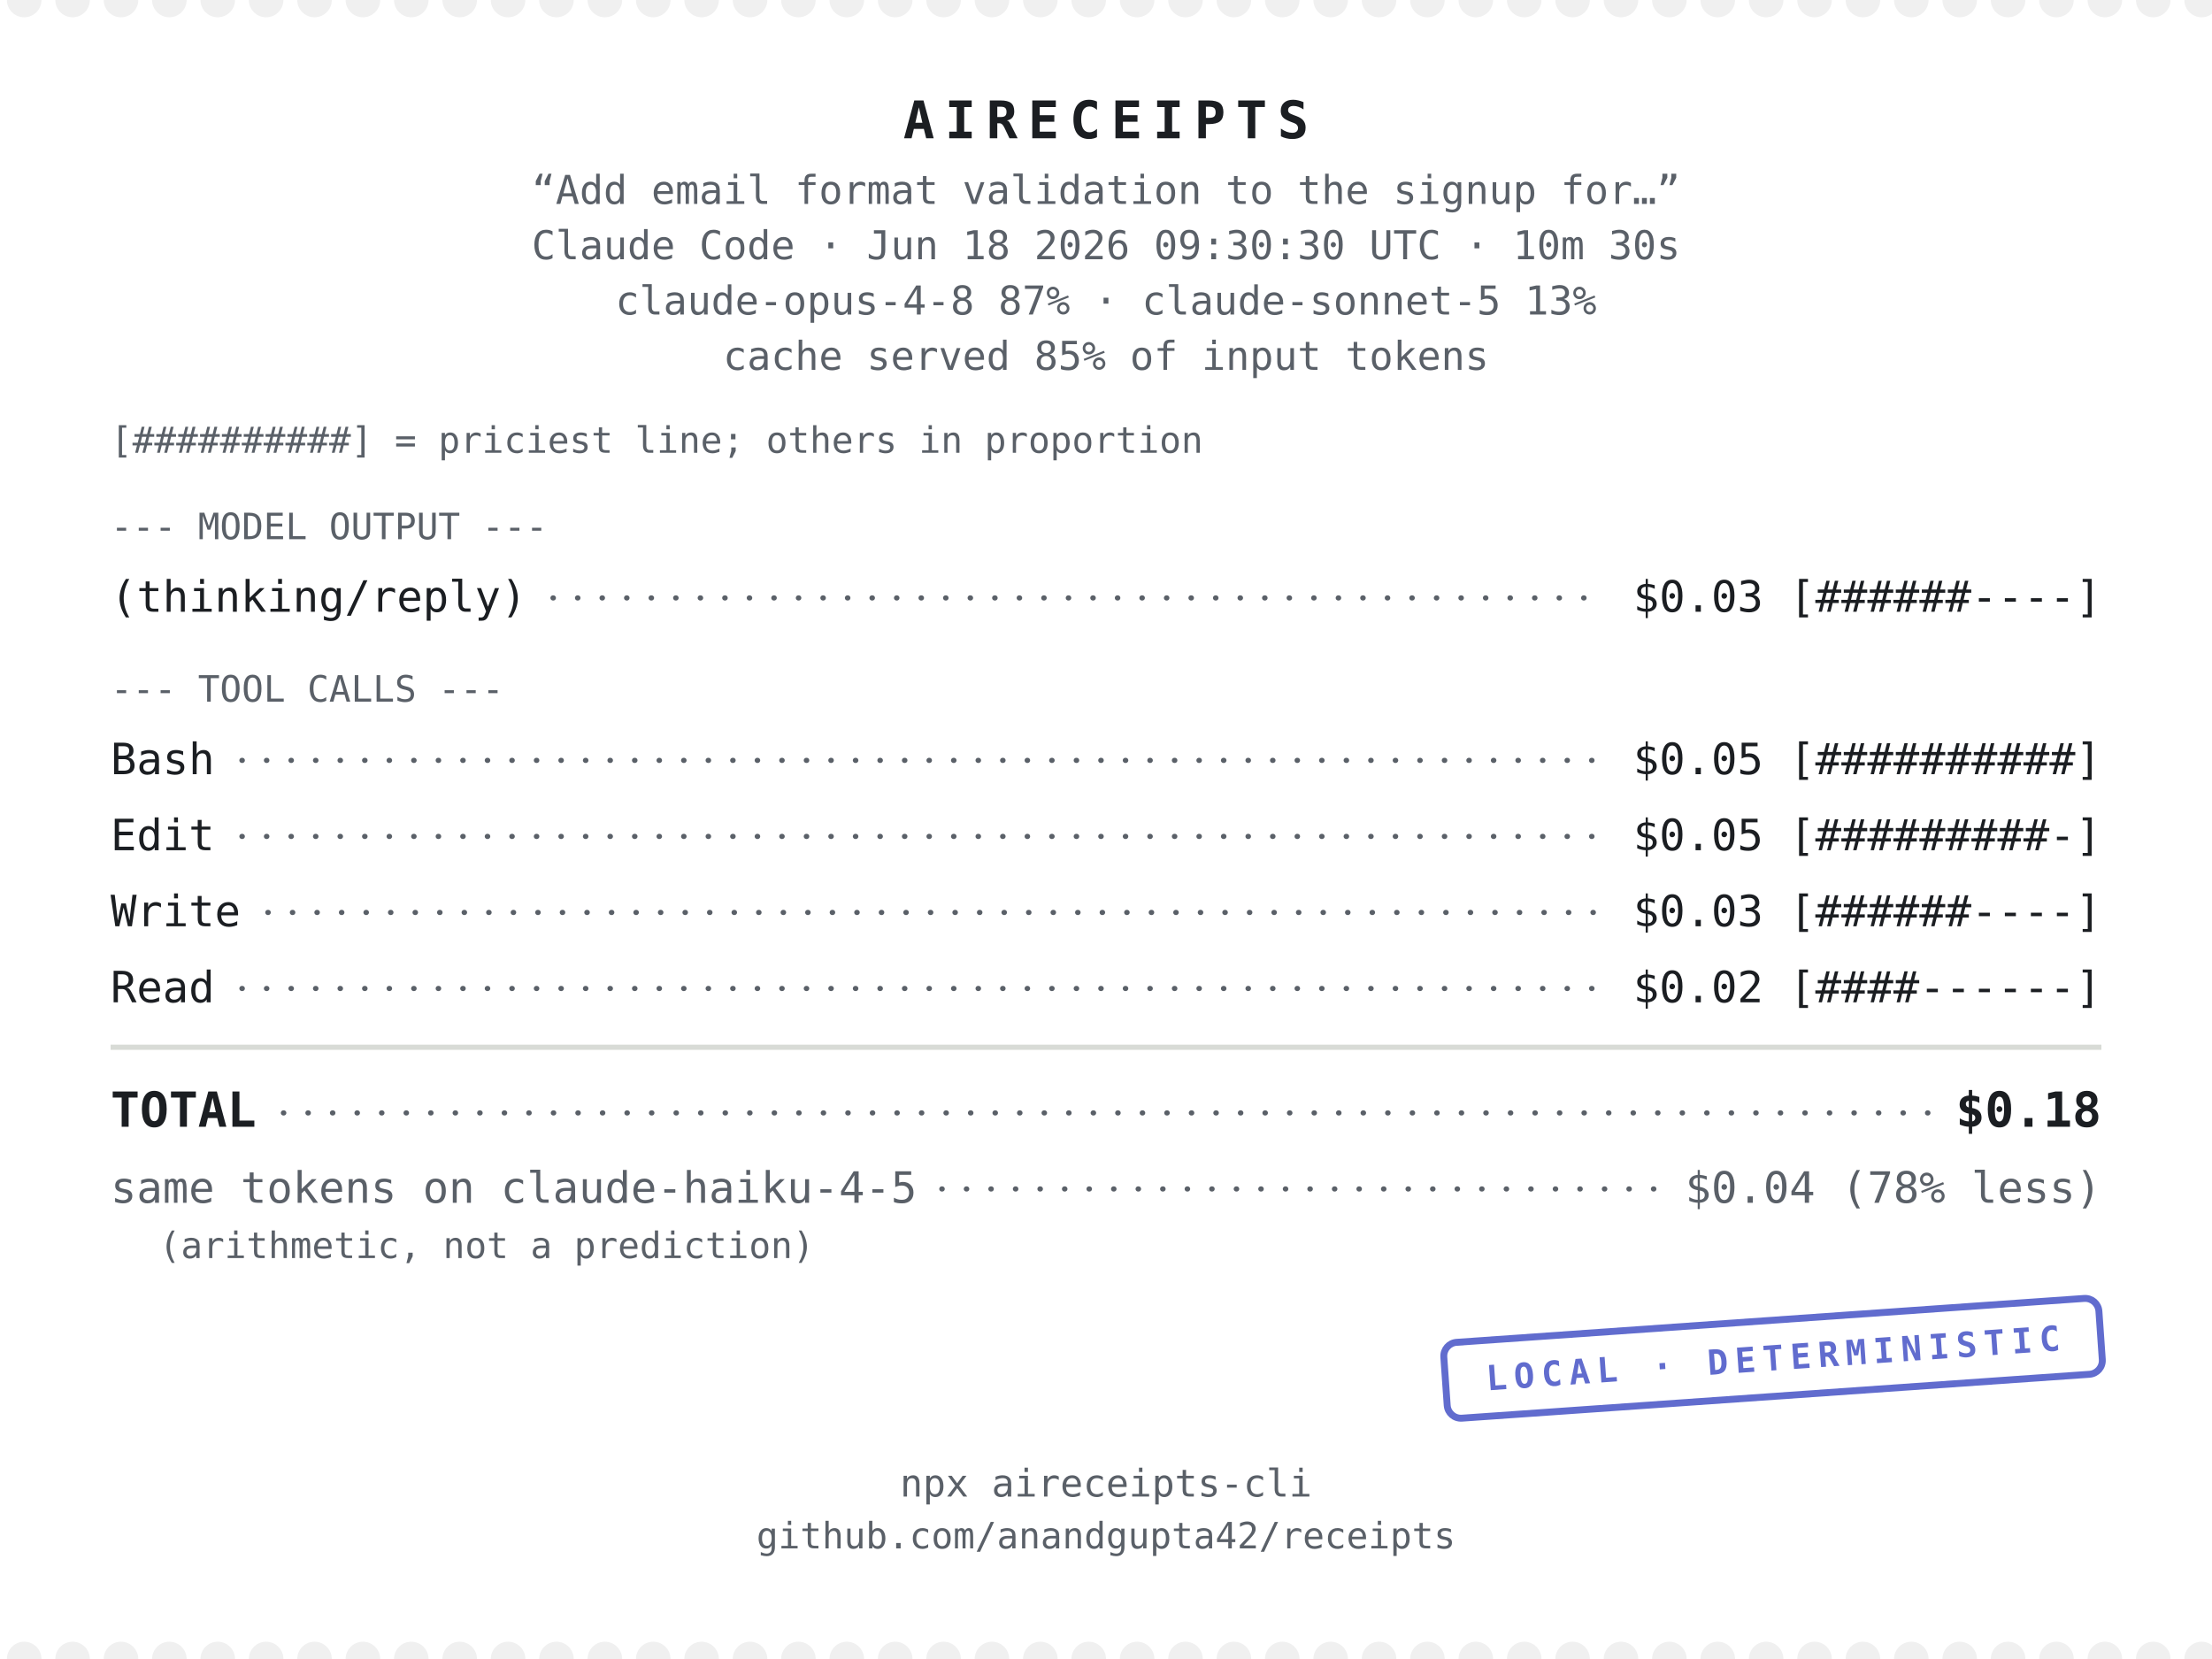
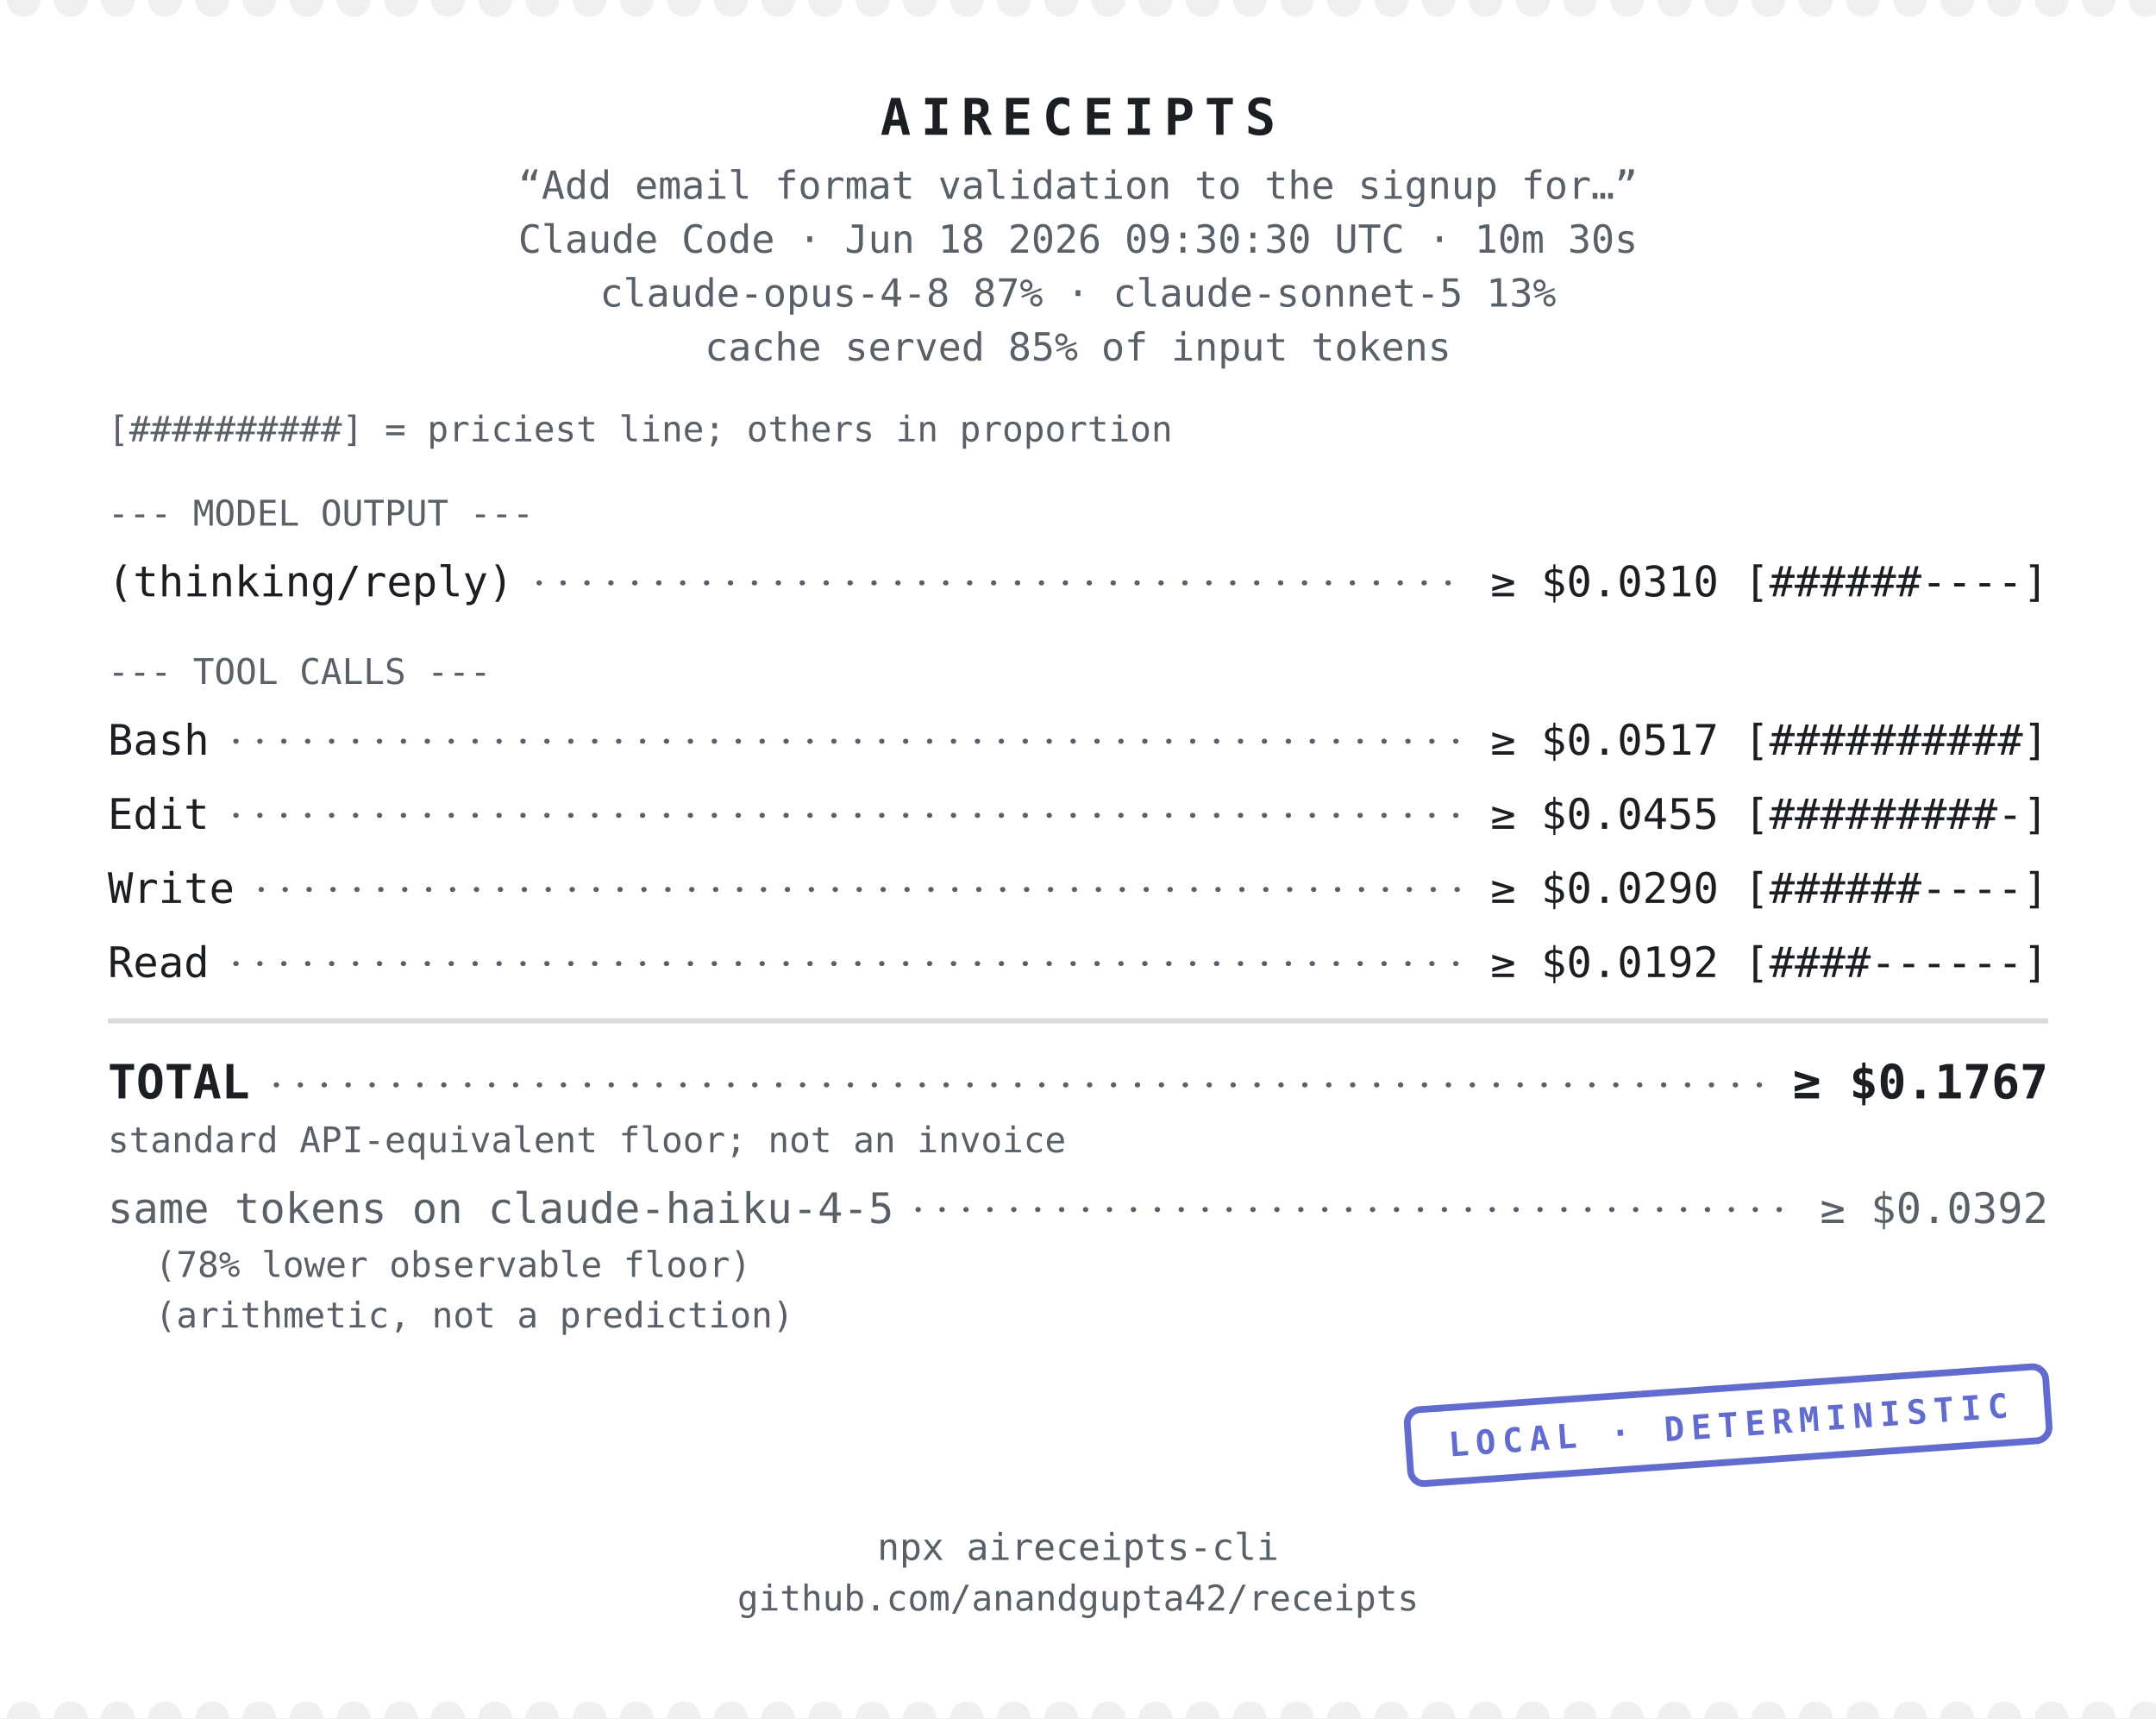
- <svg xmlns="http://www.w3.org/2000/svg" width="640" height="480" viewBox="0 0 640 480" font-family="&quot;SF Mono&quot;,&quot;Cascadia Code&quot;,&quot;JetBrains Mono&quot;,Menlo,Consolas,monospace" role="img" aria-label="aireceipts cost receipt">
+ <svg xmlns="http://www.w3.org/2000/svg" width="640" height="510" viewBox="0 0 640 510" font-family="&quot;SF Mono&quot;,&quot;Cascadia Code&quot;,&quot;JetBrains Mono&quot;,Menlo,Consolas,monospace" role="img" aria-label="aireceipts cost receipt">
  <g transform="translate(0 0)">
    <defs>
-       <mask id="perf-0" maskUnits="userSpaceOnUse" x="-5" y="-5" width="650" height="490">
-         <rect x="0" y="0" width="640" height="480" fill="#FFFFFF" />
+       <mask id="perf-0" maskUnits="userSpaceOnUse" x="-5" y="-5" width="650" height="520">
+         <rect x="0" y="0" width="640" height="510" fill="#FFFFFF" />
        <g class="perf-top">
          <circle cx="7" cy="0" r="5" fill="#000000" />
          <circle cx="21" cy="0" r="5" fill="#000000" />
          <circle cx="35" cy="0" r="5" fill="#000000" />
          <circle cx="49" cy="0" r="5" fill="#000000" />
          <circle cx="63" cy="0" r="5" fill="#000000" />
          <circle cx="77" cy="0" r="5" fill="#000000" />
          <circle cx="91" cy="0" r="5" fill="#000000" />
          <circle cx="105" cy="0" r="5" fill="#000000" />
          <circle cx="119" cy="0" r="5" fill="#000000" />
          <circle cx="133" cy="0" r="5" fill="#000000" />
          <circle cx="147" cy="0" r="5" fill="#000000" />
          <circle cx="161" cy="0" r="5" fill="#000000" />
          <circle cx="175" cy="0" r="5" fill="#000000" />
          <circle cx="189" cy="0" r="5" fill="#000000" />
          <circle cx="203" cy="0" r="5" fill="#000000" />
          <circle cx="217" cy="0" r="5" fill="#000000" />
          <circle cx="231" cy="0" r="5" fill="#000000" />
          <circle cx="245" cy="0" r="5" fill="#000000" />
          <circle cx="259" cy="0" r="5" fill="#000000" />
          <circle cx="273" cy="0" r="5" fill="#000000" />
          <circle cx="287" cy="0" r="5" fill="#000000" />
          <circle cx="301" cy="0" r="5" fill="#000000" />
          <circle cx="315" cy="0" r="5" fill="#000000" />
          <circle cx="329" cy="0" r="5" fill="#000000" />
          <circle cx="343" cy="0" r="5" fill="#000000" />
          <circle cx="357" cy="0" r="5" fill="#000000" />
          <circle cx="371" cy="0" r="5" fill="#000000" />
          <circle cx="385" cy="0" r="5" fill="#000000" />
          <circle cx="399" cy="0" r="5" fill="#000000" />
          <circle cx="413" cy="0" r="5" fill="#000000" />
          <circle cx="427" cy="0" r="5" fill="#000000" />
          <circle cx="441" cy="0" r="5" fill="#000000" />
          <circle cx="455" cy="0" r="5" fill="#000000" />
          <circle cx="469" cy="0" r="5" fill="#000000" />
          <circle cx="483" cy="0" r="5" fill="#000000" />
          <circle cx="497" cy="0" r="5" fill="#000000" />
          <circle cx="511" cy="0" r="5" fill="#000000" />
          <circle cx="525" cy="0" r="5" fill="#000000" />
          <circle cx="539" cy="0" r="5" fill="#000000" />
          <circle cx="553" cy="0" r="5" fill="#000000" />
          <circle cx="567" cy="0" r="5" fill="#000000" />
          <circle cx="581" cy="0" r="5" fill="#000000" />
          <circle cx="595" cy="0" r="5" fill="#000000" />
          <circle cx="609" cy="0" r="5" fill="#000000" />
          <circle cx="623" cy="0" r="5" fill="#000000" />
          <circle cx="637" cy="0" r="5" fill="#000000" />
        </g>
        <g class="perf-bottom">
-           <circle cx="7" cy="480" r="5" fill="#000000" />
-           <circle cx="21" cy="480" r="5" fill="#000000" />
-           <circle cx="35" cy="480" r="5" fill="#000000" />
-           <circle cx="49" cy="480" r="5" fill="#000000" />
-           <circle cx="63" cy="480" r="5" fill="#000000" />
-           <circle cx="77" cy="480" r="5" fill="#000000" />
-           <circle cx="91" cy="480" r="5" fill="#000000" />
-           <circle cx="105" cy="480" r="5" fill="#000000" />
-           <circle cx="119" cy="480" r="5" fill="#000000" />
-           <circle cx="133" cy="480" r="5" fill="#000000" />
-           <circle cx="147" cy="480" r="5" fill="#000000" />
-           <circle cx="161" cy="480" r="5" fill="#000000" />
-           <circle cx="175" cy="480" r="5" fill="#000000" />
-           <circle cx="189" cy="480" r="5" fill="#000000" />
-           <circle cx="203" cy="480" r="5" fill="#000000" />
-           <circle cx="217" cy="480" r="5" fill="#000000" />
-           <circle cx="231" cy="480" r="5" fill="#000000" />
-           <circle cx="245" cy="480" r="5" fill="#000000" />
-           <circle cx="259" cy="480" r="5" fill="#000000" />
-           <circle cx="273" cy="480" r="5" fill="#000000" />
-           <circle cx="287" cy="480" r="5" fill="#000000" />
-           <circle cx="301" cy="480" r="5" fill="#000000" />
-           <circle cx="315" cy="480" r="5" fill="#000000" />
-           <circle cx="329" cy="480" r="5" fill="#000000" />
-           <circle cx="343" cy="480" r="5" fill="#000000" />
-           <circle cx="357" cy="480" r="5" fill="#000000" />
-           <circle cx="371" cy="480" r="5" fill="#000000" />
-           <circle cx="385" cy="480" r="5" fill="#000000" />
-           <circle cx="399" cy="480" r="5" fill="#000000" />
-           <circle cx="413" cy="480" r="5" fill="#000000" />
-           <circle cx="427" cy="480" r="5" fill="#000000" />
-           <circle cx="441" cy="480" r="5" fill="#000000" />
-           <circle cx="455" cy="480" r="5" fill="#000000" />
-           <circle cx="469" cy="480" r="5" fill="#000000" />
-           <circle cx="483" cy="480" r="5" fill="#000000" />
-           <circle cx="497" cy="480" r="5" fill="#000000" />
-           <circle cx="511" cy="480" r="5" fill="#000000" />
-           <circle cx="525" cy="480" r="5" fill="#000000" />
-           <circle cx="539" cy="480" r="5" fill="#000000" />
-           <circle cx="553" cy="480" r="5" fill="#000000" />
-           <circle cx="567" cy="480" r="5" fill="#000000" />
-           <circle cx="581" cy="480" r="5" fill="#000000" />
-           <circle cx="595" cy="480" r="5" fill="#000000" />
-           <circle cx="609" cy="480" r="5" fill="#000000" />
-           <circle cx="623" cy="480" r="5" fill="#000000" />
-           <circle cx="637" cy="480" r="5" fill="#000000" />
+           <circle cx="7" cy="510" r="5" fill="#000000" />
+           <circle cx="21" cy="510" r="5" fill="#000000" />
+           <circle cx="35" cy="510" r="5" fill="#000000" />
+           <circle cx="49" cy="510" r="5" fill="#000000" />
+           <circle cx="63" cy="510" r="5" fill="#000000" />
+           <circle cx="77" cy="510" r="5" fill="#000000" />
+           <circle cx="91" cy="510" r="5" fill="#000000" />
+           <circle cx="105" cy="510" r="5" fill="#000000" />
+           <circle cx="119" cy="510" r="5" fill="#000000" />
+           <circle cx="133" cy="510" r="5" fill="#000000" />
+           <circle cx="147" cy="510" r="5" fill="#000000" />
+           <circle cx="161" cy="510" r="5" fill="#000000" />
+           <circle cx="175" cy="510" r="5" fill="#000000" />
+           <circle cx="189" cy="510" r="5" fill="#000000" />
+           <circle cx="203" cy="510" r="5" fill="#000000" />
+           <circle cx="217" cy="510" r="5" fill="#000000" />
+           <circle cx="231" cy="510" r="5" fill="#000000" />
+           <circle cx="245" cy="510" r="5" fill="#000000" />
+           <circle cx="259" cy="510" r="5" fill="#000000" />
+           <circle cx="273" cy="510" r="5" fill="#000000" />
+           <circle cx="287" cy="510" r="5" fill="#000000" />
+           <circle cx="301" cy="510" r="5" fill="#000000" />
+           <circle cx="315" cy="510" r="5" fill="#000000" />
+           <circle cx="329" cy="510" r="5" fill="#000000" />
+           <circle cx="343" cy="510" r="5" fill="#000000" />
+           <circle cx="357" cy="510" r="5" fill="#000000" />
+           <circle cx="371" cy="510" r="5" fill="#000000" />
+           <circle cx="385" cy="510" r="5" fill="#000000" />
+           <circle cx="399" cy="510" r="5" fill="#000000" />
+           <circle cx="413" cy="510" r="5" fill="#000000" />
+           <circle cx="427" cy="510" r="5" fill="#000000" />
+           <circle cx="441" cy="510" r="5" fill="#000000" />
+           <circle cx="455" cy="510" r="5" fill="#000000" />
+           <circle cx="469" cy="510" r="5" fill="#000000" />
+           <circle cx="483" cy="510" r="5" fill="#000000" />
+           <circle cx="497" cy="510" r="5" fill="#000000" />
+           <circle cx="511" cy="510" r="5" fill="#000000" />
+           <circle cx="525" cy="510" r="5" fill="#000000" />
+           <circle cx="539" cy="510" r="5" fill="#000000" />
+           <circle cx="553" cy="510" r="5" fill="#000000" />
+           <circle cx="567" cy="510" r="5" fill="#000000" />
+           <circle cx="581" cy="510" r="5" fill="#000000" />
+           <circle cx="595" cy="510" r="5" fill="#000000" />
+           <circle cx="609" cy="510" r="5" fill="#000000" />
+           <circle cx="623" cy="510" r="5" fill="#000000" />
+           <circle cx="637" cy="510" r="5" fill="#000000" />
        </g>
      </mask>
    </defs>
-     <rect x="0" y="0" width="640" height="480" fill="#FFFFFF" mask="url(#perf-0)" />
+     <rect x="0" y="0" width="640" height="510" fill="#FFFFFF" mask="url(#perf-0)" />
    <text x="320" y="40" font-size="15" fill="#1B1E22" text-anchor="middle" font-weight="700" letter-spacing="3">AIRECEIPTS</text>
    <text x="320" y="59" font-size="11.5" fill="#5A6068" text-anchor="middle">“Add email format validation to the signup for…”</text>
    <text x="320" y="75" font-size="11.5" fill="#5A6068" text-anchor="middle">Claude Code · Jun 18 2026 09:30:30 UTC · 10m 30s</text>
    <text x="320" y="91" font-size="11.5" fill="#5A6068" text-anchor="middle">claude-opus-4-8 87% · claude-sonnet-5 13%</text>
    <text x="320" y="107" font-size="11.5" fill="#5A6068" text-anchor="middle">cache served 85% of input tokens</text>
    <text x="32" y="131" font-size="10.5" fill="#5A6068" text-anchor="start">[##########] = priciest line; others in proportion</text>
    <text x="32" y="156" font-size="10.5" fill="#5A6068" text-anchor="start">--- MODEL OUTPUT ---</text>
    <text x="32" y="177" font-size="12.5" fill="#1B1E22" text-anchor="start">(thinking/reply)</text>
-     <text x="608" y="177" font-size="12.5" fill="#1B1E22" text-anchor="end">$0.03 [######----]</text>
-     <line x1="160" y1="173" x2="465" y2="173" stroke="#5A6068" stroke-width="1.5" stroke-linecap="round" stroke-dasharray="0.1 7" />
+     <text x="608" y="177" font-size="12.5" fill="#1B1E22" text-anchor="end">≥ $0.0310 [######----]</text>
+     <line x1="160" y1="173" x2="435" y2="173" stroke="#5A6068" stroke-width="1.5" stroke-linecap="round" stroke-dasharray="0.1 7" />
    <text x="32" y="203" font-size="10.5" fill="#5A6068" text-anchor="start">--- TOOL CALLS ---</text>
    <text x="32" y="224" font-size="12.5" fill="#1B1E22" text-anchor="start">Bash</text>
-     <text x="608" y="224" font-size="12.5" fill="#1B1E22" text-anchor="end">$0.05 [##########]</text>
-     <line x1="70" y1="220" x2="465" y2="220" stroke="#5A6068" stroke-width="1.5" stroke-linecap="round" stroke-dasharray="0.1 7" />
+     <text x="608" y="224" font-size="12.5" fill="#1B1E22" text-anchor="end">≥ $0.0517 [##########]</text>
+     <line x1="70" y1="220" x2="435" y2="220" stroke="#5A6068" stroke-width="1.5" stroke-linecap="round" stroke-dasharray="0.1 7" />
    <text x="32" y="246" font-size="12.5" fill="#1B1E22" text-anchor="start">Edit</text>
-     <text x="608" y="246" font-size="12.5" fill="#1B1E22" text-anchor="end">$0.05 [#########-]</text>
-     <line x1="70" y1="242" x2="465" y2="242" stroke="#5A6068" stroke-width="1.5" stroke-linecap="round" stroke-dasharray="0.1 7" />
+     <text x="608" y="246" font-size="12.5" fill="#1B1E22" text-anchor="end">≥ $0.0455 [#########-]</text>
+     <line x1="70" y1="242" x2="435" y2="242" stroke="#5A6068" stroke-width="1.5" stroke-linecap="round" stroke-dasharray="0.1 7" />
    <text x="32" y="268" font-size="12.5" fill="#1B1E22" text-anchor="start">Write</text>
-     <text x="608" y="268" font-size="12.5" fill="#1B1E22" text-anchor="end">$0.03 [######----]</text>
-     <line x1="77.5" y1="264" x2="465" y2="264" stroke="#5A6068" stroke-width="1.5" stroke-linecap="round" stroke-dasharray="0.1 7" />
+     <text x="608" y="268" font-size="12.5" fill="#1B1E22" text-anchor="end">≥ $0.0290 [######----]</text>
+     <line x1="77.5" y1="264" x2="435" y2="264" stroke="#5A6068" stroke-width="1.5" stroke-linecap="round" stroke-dasharray="0.1 7" />
    <text x="32" y="290" font-size="12.5" fill="#1B1E22" text-anchor="start">Read</text>
-     <text x="608" y="290" font-size="12.5" fill="#1B1E22" text-anchor="end">$0.02 [####------]</text>
-     <line x1="70" y1="286" x2="465" y2="286" stroke="#5A6068" stroke-width="1.5" stroke-linecap="round" stroke-dasharray="0.1 7" />
+     <text x="608" y="290" font-size="12.5" fill="#1B1E22" text-anchor="end">≥ $0.0192 [####------]</text>
+     <line x1="70" y1="286" x2="435" y2="286" stroke="#5A6068" stroke-width="1.5" stroke-linecap="round" stroke-dasharray="0.1 7" />
    <line x1="32" y1="303" x2="608" y2="303" stroke="#D8DBD6" stroke-width="1.5" />
    <text x="32" y="326" font-size="14" fill="#1B1E22" text-anchor="start" font-weight="700">TOTAL</text>
-     <text x="608" y="326" font-size="14" fill="#1B1E22" text-anchor="end" font-weight="700">$0.18</text>
-     <line x1="82" y1="322" x2="558" y2="322" stroke="#5A6068" stroke-width="1.5" stroke-linecap="round" stroke-dasharray="0.1 7" />
-     <text x="32" y="348" font-size="12.5" fill="#5A6068" text-anchor="start" font-weight="400">same tokens on claude-haiku-4-5</text>
-     <text x="608" y="348" font-size="12.5" fill="#5A6068" text-anchor="end" font-weight="400">$0.04 (78% less)</text>
-     <line x1="272.5" y1="344" x2="480" y2="344" stroke="#5A6068" stroke-width="1.5" stroke-linecap="round" stroke-dasharray="0.1 7" />
-     <text x="46" y="364" font-size="10.5" fill="#5A6068" text-anchor="start">(arithmetic, not a prediction)</text>
-     <g class="stamp" opacity="0.8" transform="rotate(-4 513 393)">
-       <rect x="418" y="382" width="190" height="22" rx="4" fill="none" stroke="#3947C2" stroke-width="2" />
-       <text x="513" y="396.5" font-size="10" fill="#3947C2" text-anchor="middle" font-weight="700" letter-spacing="2">LOCAL · DETERMINISTIC</text>
+     <text x="608" y="326" font-size="14" fill="#1B1E22" text-anchor="end" font-weight="700">≥ $0.1767</text>
+     <line x1="82" y1="322" x2="524.4" y2="322" stroke="#5A6068" stroke-width="1.5" stroke-linecap="round" stroke-dasharray="0.1 7" />
+     <text x="32" y="342" font-size="10.5" fill="#5A6068" text-anchor="start">standard API-equivalent floor; not an invoice</text>
+     <text x="32" y="363" font-size="12.5" fill="#5A6068" text-anchor="start" font-weight="400">same tokens on claude-haiku-4-5</text>
+     <text x="608" y="363" font-size="12.5" fill="#5A6068" text-anchor="end" font-weight="400">≥ $0.0392</text>
+     <line x1="272.5" y1="359" x2="532.5" y2="359" stroke="#5A6068" stroke-width="1.5" stroke-linecap="round" stroke-dasharray="0.1 7" />
+     <text x="46" y="379" font-size="10.5" fill="#5A6068" text-anchor="start">(78% lower observable floor)</text>
+     <text x="46" y="394" font-size="10.5" fill="#5A6068" text-anchor="start">(arithmetic, not a prediction)</text>
+     <g class="stamp" opacity="0.8" transform="rotate(-4 513 423)">
+       <rect x="418" y="412" width="190" height="22" rx="4" fill="none" stroke="#3947C2" stroke-width="2" />
+       <text x="513" y="426.5" font-size="10" fill="#3947C2" text-anchor="middle" font-weight="700" letter-spacing="2">LOCAL · DETERMINISTIC</text>
    </g>
-     <text x="320" y="433" font-size="11" fill="#5A6068" text-anchor="middle">npx aireceipts-cli</text>
-     <text x="320" y="448" font-size="10.5" fill="#5A6068" text-anchor="middle">github.com/anandgupta42/receipts</text>
+     <text x="320" y="463" font-size="11" fill="#5A6068" text-anchor="middle">npx aireceipts-cli</text>
+     <text x="320" y="478" font-size="10.5" fill="#5A6068" text-anchor="middle">github.com/anandgupta42/receipts</text>
  </g>
</svg>
